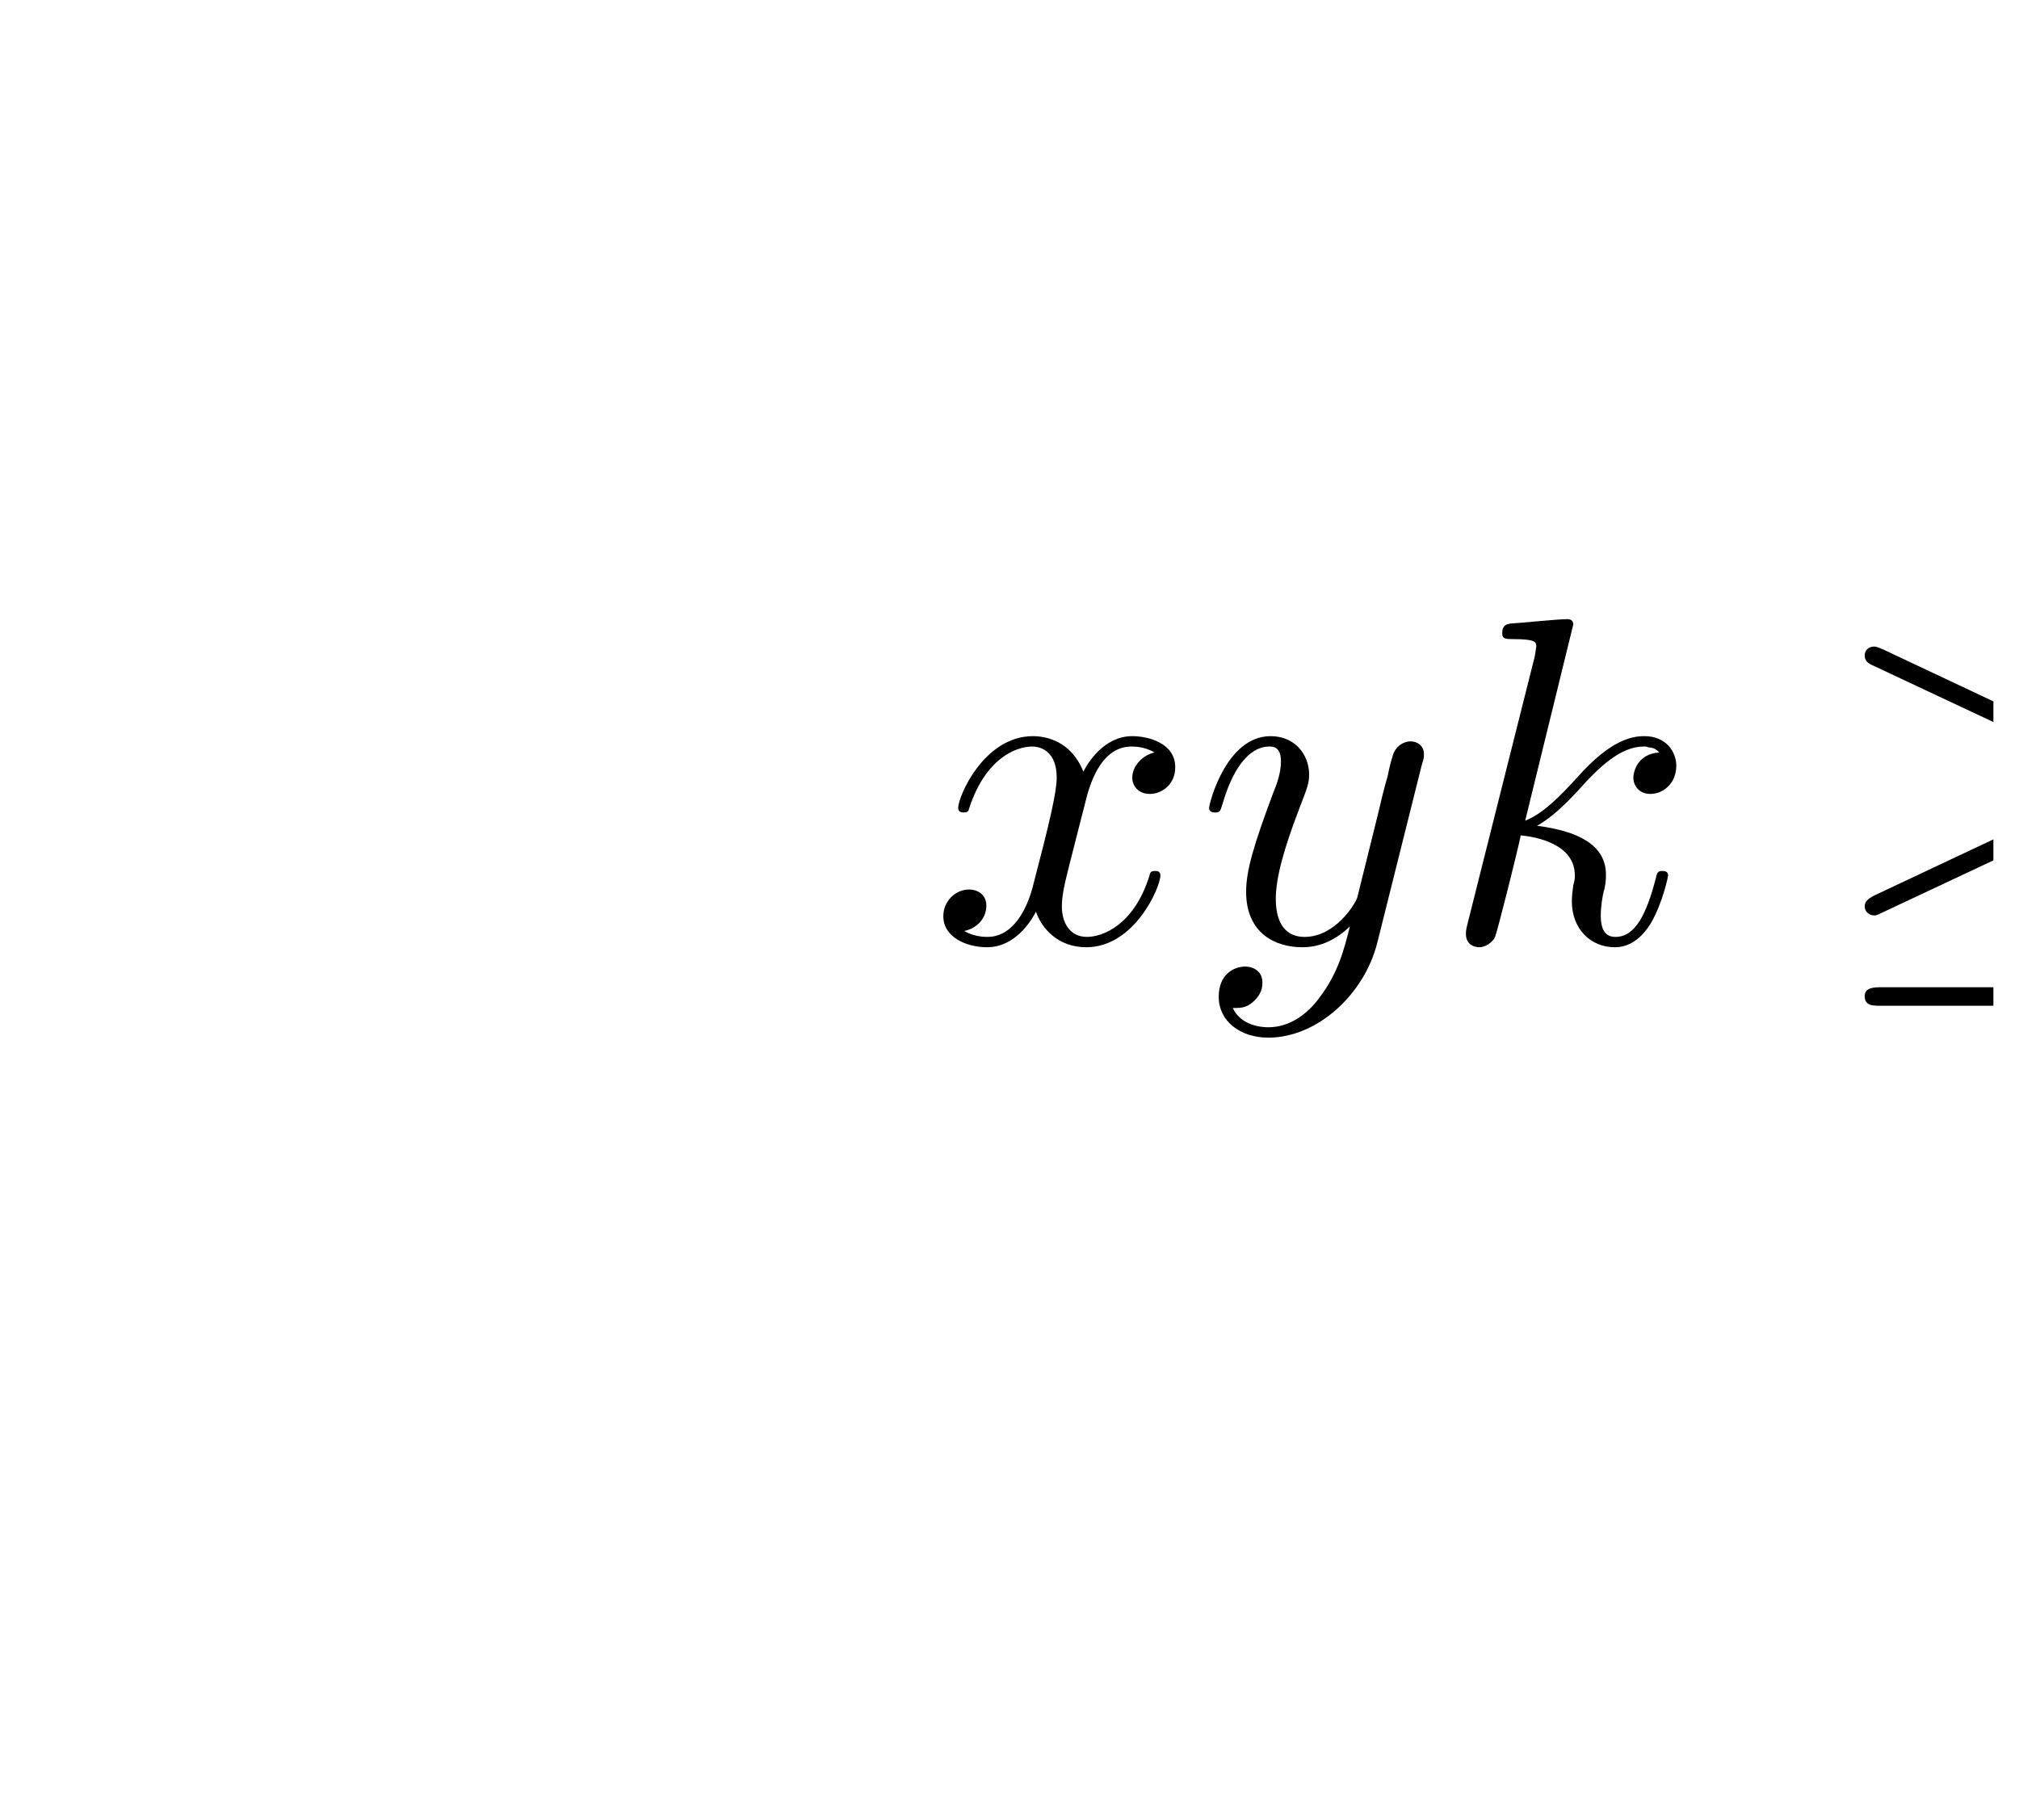
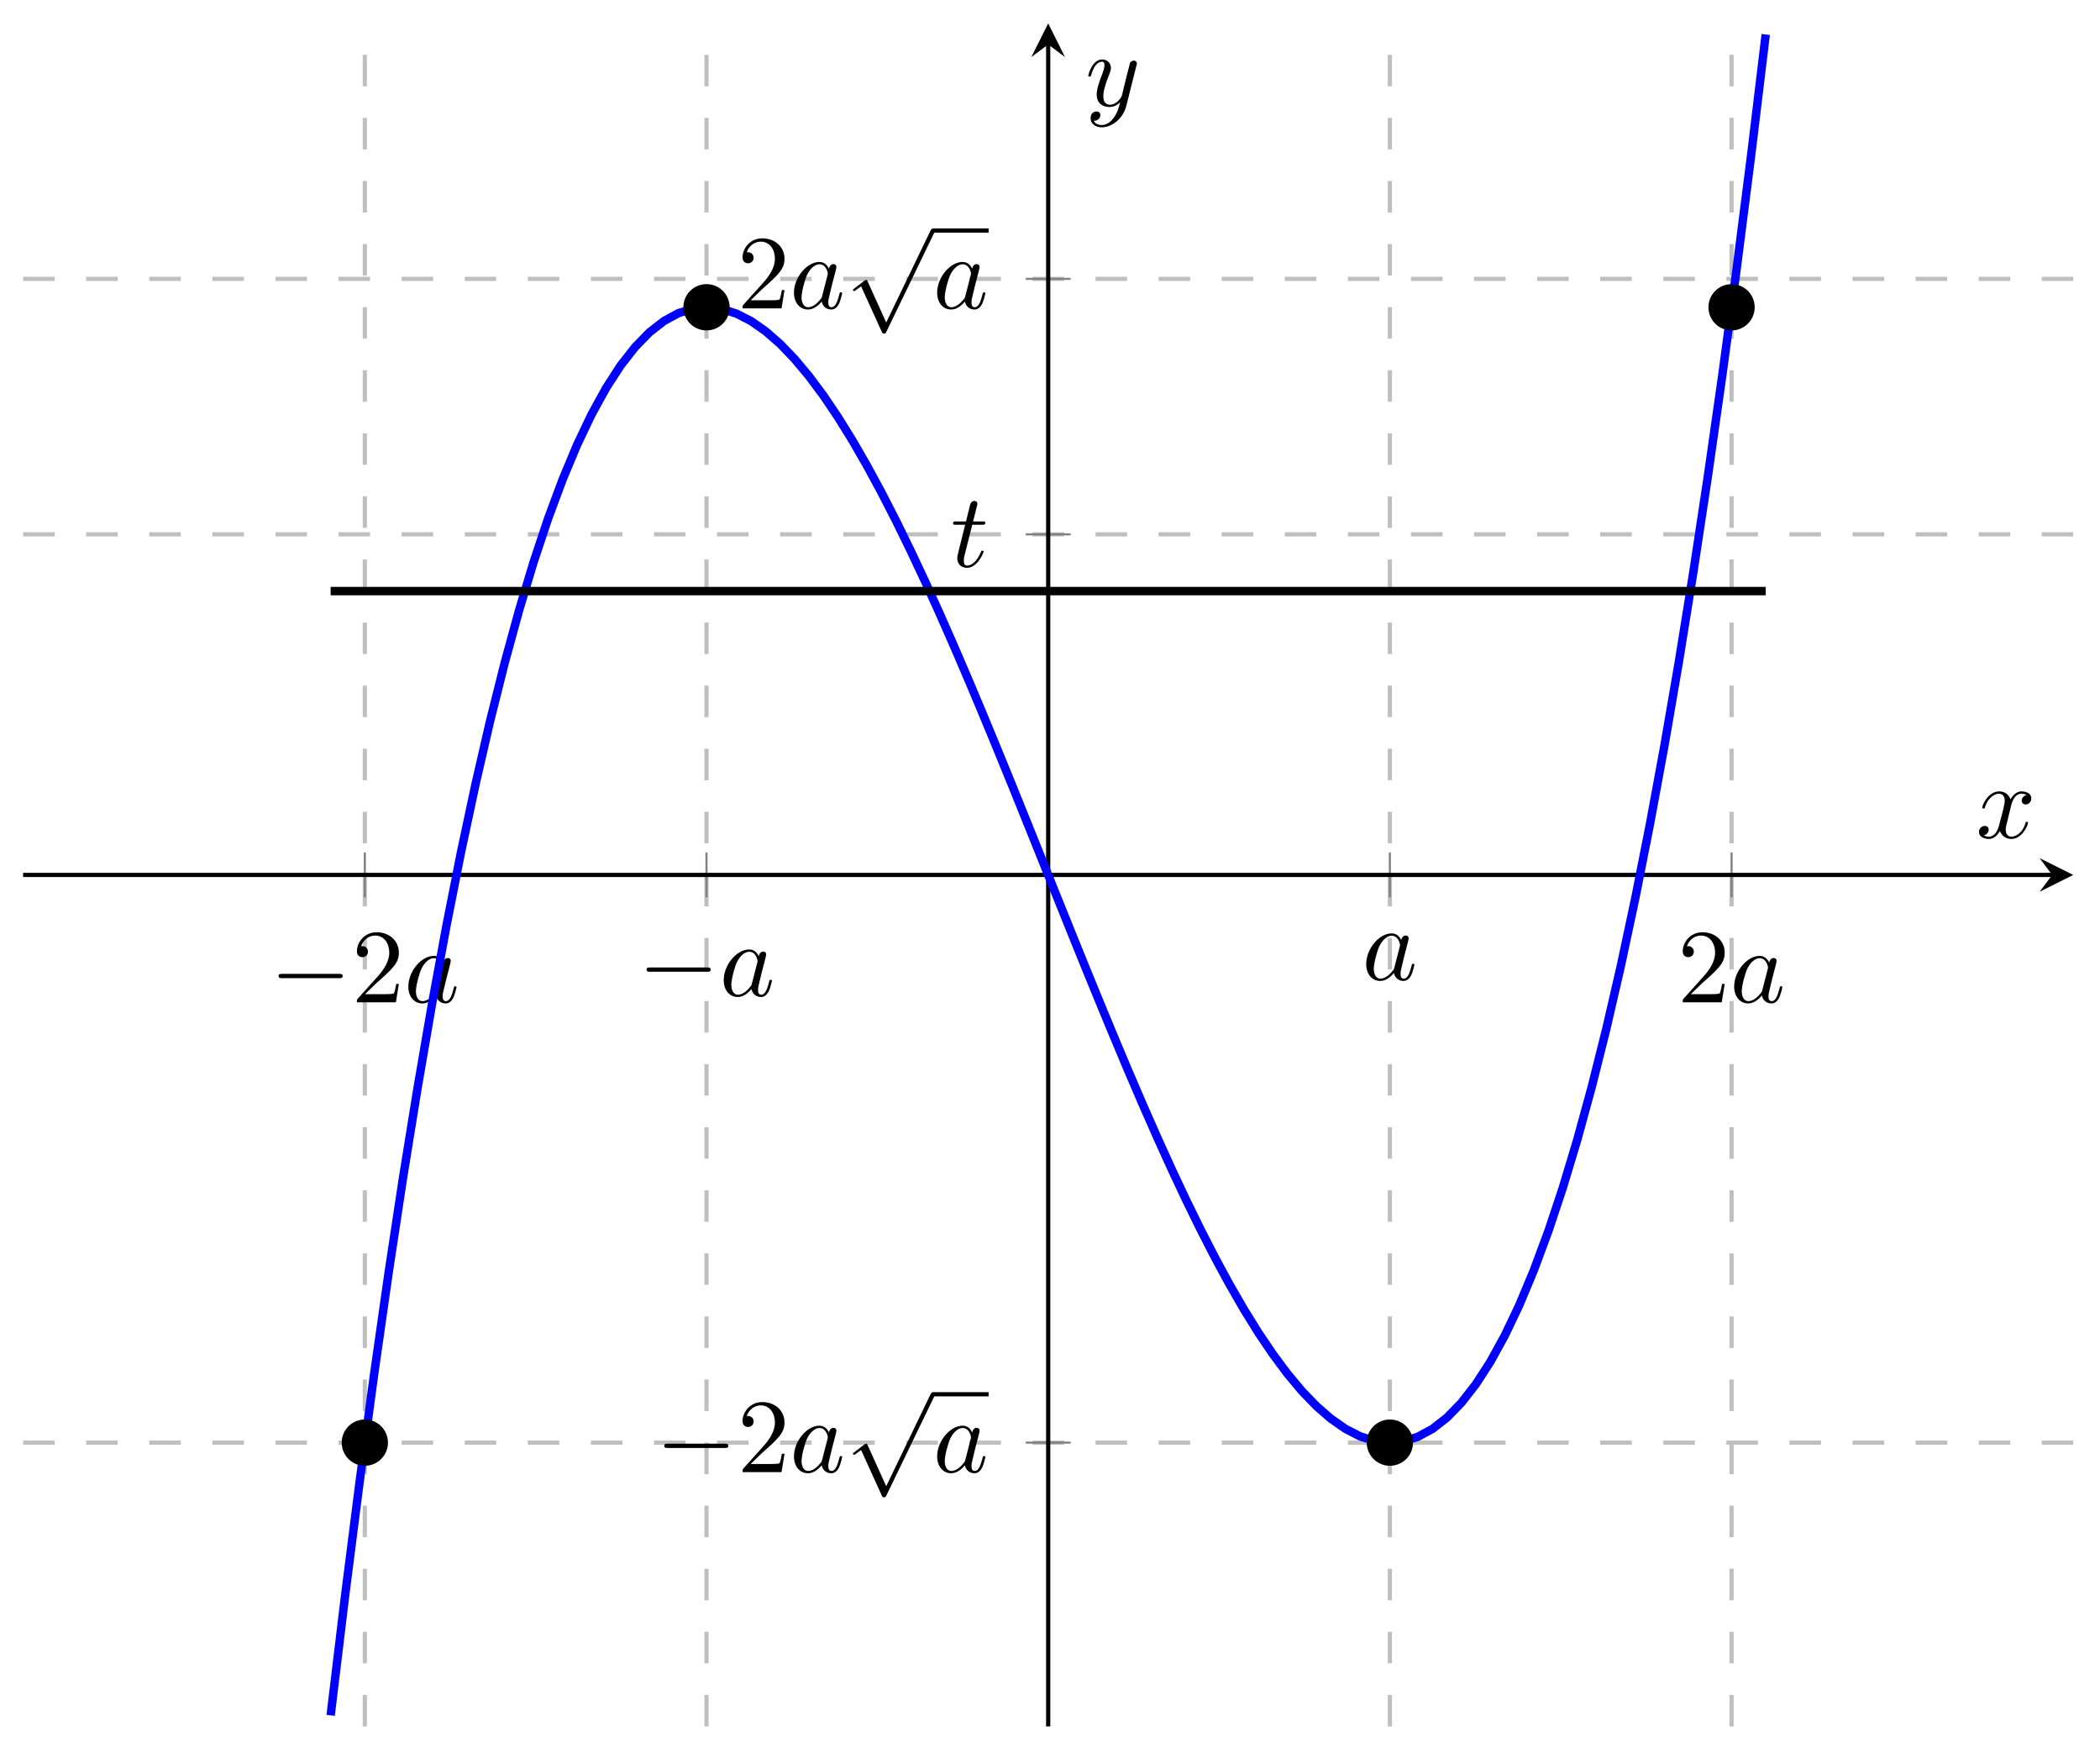
- <svg xmlns="http://www.w3.org/2000/svg" xmlns:xlink="http://www.w3.org/1999/xlink" width="42.583pt" height="38.388pt" viewBox="0 0 42.583 38.388">
+ <svg xmlns="http://www.w3.org/2000/svg" xmlns:xlink="http://www.w3.org/1999/xlink" width="198.653pt" height="165.772pt" viewBox="0 0 198.653 165.772">
  <defs>
    <g>
      <g id="glyph-0-0">
-         <path d="M 3.281 -2.969 C 3.344 -3.219 3.562 -4.125 4.25 -4.125 C 4.297 -4.125 4.531 -4.125 4.734 -4 C 4.469 -3.938 4.266 -3.703 4.266 -3.469 C 4.266 -3.312 4.375 -3.125 4.641 -3.125 C 4.859 -3.125 5.172 -3.297 5.172 -3.688 C 5.172 -4.203 4.594 -4.344 4.266 -4.344 C 3.688 -4.344 3.344 -3.812 3.234 -3.594 C 2.984 -4.234 2.453 -4.344 2.172 -4.344 C 1.141 -4.344 0.594 -3.078 0.594 -2.828 C 0.594 -2.734 0.688 -2.734 0.703 -2.734 C 0.781 -2.734 0.812 -2.75 0.828 -2.828 C 1.172 -3.875 1.812 -4.125 2.156 -4.125 C 2.328 -4.125 2.672 -4.031 2.672 -3.469 C 2.672 -3.156 2.516 -2.5 2.156 -1.125 C 1.984 -0.516 1.656 -0.109 1.219 -0.109 C 1.156 -0.109 0.938 -0.109 0.719 -0.234 C 0.969 -0.281 1.188 -0.484 1.188 -0.766 C 1.188 -1.031 0.969 -1.109 0.828 -1.109 C 0.531 -1.109 0.281 -0.859 0.281 -0.547 C 0.281 -0.094 0.781 0.109 1.203 0.109 C 1.859 0.109 2.203 -0.578 2.234 -0.641 C 2.359 -0.281 2.703 0.109 3.297 0.109 C 4.312 0.109 4.859 -1.156 4.859 -1.406 C 4.859 -1.5 4.781 -1.5 4.75 -1.5 C 4.656 -1.5 4.641 -1.469 4.625 -1.391 C 4.297 -0.344 3.625 -0.109 3.312 -0.109 C 2.938 -0.109 2.781 -0.422 2.781 -0.75 C 2.781 -0.969 2.828 -1.188 2.938 -1.625 Z M 3.281 -2.969 " />
+         <path d="M 6.547 -2.281 C 6.719 -2.281 6.891 -2.281 6.891 -2.484 C 6.891 -2.688 6.719 -2.688 6.547 -2.688 L 1.172 -2.688 C 1 -2.688 0.828 -2.688 0.828 -2.484 C 0.828 -2.281 1 -2.281 1.172 -2.281 Z M 6.547 -2.281 " />
      </g>
      <g id="glyph-0-1">
-         <path d="M 4.766 -3.734 C 4.812 -3.875 4.812 -3.891 4.812 -3.969 C 4.812 -4.141 4.672 -4.234 4.531 -4.234 C 4.422 -4.234 4.266 -4.172 4.188 -4.016 C 4.156 -3.969 4.078 -3.672 4.047 -3.5 C 3.969 -3.234 3.906 -2.969 3.844 -2.703 L 3.406 -0.938 C 3.359 -0.797 2.938 -0.109 2.297 -0.109 C 1.797 -0.109 1.688 -0.547 1.688 -0.906 C 1.688 -1.359 1.859 -1.969 2.188 -2.828 C 2.344 -3.234 2.391 -3.344 2.391 -3.531 C 2.391 -3.969 2.078 -4.344 1.578 -4.344 C 0.641 -4.344 0.281 -2.922 0.281 -2.828 C 0.281 -2.734 0.375 -2.734 0.406 -2.734 C 0.5 -2.734 0.516 -2.75 0.562 -2.906 C 0.828 -3.828 1.219 -4.125 1.547 -4.125 C 1.625 -4.125 1.797 -4.125 1.797 -3.812 C 1.797 -3.562 1.703 -3.312 1.625 -3.125 C 1.234 -2.078 1.062 -1.516 1.062 -1.062 C 1.062 -0.188 1.672 0.109 2.25 0.109 C 2.641 0.109 2.969 -0.062 3.25 -0.328 C 3.125 0.172 3 0.656 2.609 1.172 C 2.359 1.516 1.984 1.797 1.531 1.797 C 1.391 1.797 0.953 1.766 0.781 1.391 C 0.938 1.391 1.062 1.391 1.203 1.266 C 1.312 1.172 1.406 1.047 1.406 0.859 C 1.406 0.562 1.141 0.516 1.047 0.516 C 0.812 0.516 0.484 0.672 0.484 1.156 C 0.484 1.656 0.922 2.016 1.531 2.016 C 2.547 2.016 3.547 1.125 3.828 0.016 Z M 4.766 -3.734 " />
-       </g>
-       <g id="glyph-0-2">
-         <path d="M 2.812 -6.703 C 2.812 -6.719 2.812 -6.812 2.688 -6.812 C 2.469 -6.812 1.75 -6.734 1.484 -6.719 C 1.406 -6.703 1.312 -6.688 1.312 -6.516 C 1.312 -6.391 1.391 -6.391 1.547 -6.391 C 2.016 -6.391 2.031 -6.328 2.031 -6.234 L 2 -6.031 L 0.578 -0.375 C 0.547 -0.25 0.547 -0.219 0.547 -0.172 C 0.547 0.062 0.734 0.109 0.828 0.109 C 0.953 0.109 1.094 0.016 1.156 -0.094 C 1.203 -0.188 1.656 -2 1.703 -2.25 C 2.047 -2.219 2.844 -2.062 2.844 -1.406 C 2.844 -1.344 2.844 -1.312 2.812 -1.203 C 2.797 -1.094 2.781 -0.969 2.781 -0.859 C 2.781 -0.281 3.172 0.109 3.688 0.109 C 3.969 0.109 4.234 -0.047 4.453 -0.406 C 4.703 -0.844 4.812 -1.391 4.812 -1.406 C 4.812 -1.5 4.719 -1.5 4.688 -1.5 C 4.594 -1.5 4.578 -1.469 4.547 -1.328 C 4.359 -0.609 4.125 -0.109 3.703 -0.109 C 3.516 -0.109 3.391 -0.219 3.391 -0.562 C 3.391 -0.734 3.422 -0.969 3.469 -1.125 C 3.5 -1.281 3.5 -1.328 3.5 -1.422 C 3.5 -2.062 2.891 -2.344 2.047 -2.453 C 2.359 -2.625 2.672 -2.938 2.891 -3.172 C 3.359 -3.703 3.812 -4.125 4.297 -4.125 C 4.359 -4.125 4.359 -4.125 4.391 -4.109 C 4.5 -4.094 4.516 -4.094 4.594 -4.031 C 4.609 -4.016 4.609 -4.016 4.625 -4 C 4.156 -3.969 4.078 -3.578 4.078 -3.469 C 4.078 -3.312 4.188 -3.125 4.438 -3.125 C 4.703 -3.125 4.984 -3.344 4.984 -3.719 C 4.984 -4.016 4.766 -4.344 4.312 -4.344 C 4.047 -4.344 3.594 -4.266 2.891 -3.469 C 2.547 -3.094 2.172 -2.703 1.797 -2.562 Z M 2.812 -6.703 " />
+         <path d="M 3.859 8.5 L 2.109 4.625 C 2.047 4.469 2 4.469 1.969 4.469 C 1.953 4.469 1.906 4.469 1.797 4.547 L 0.859 5.266 C 0.719 5.359 0.719 5.391 0.719 5.422 C 0.719 5.469 0.75 5.531 0.828 5.531 C 0.891 5.531 1.047 5.391 1.156 5.312 C 1.219 5.266 1.375 5.156 1.484 5.078 L 3.438 9.375 C 3.516 9.547 3.562 9.547 3.641 9.547 C 3.797 9.547 3.828 9.484 3.891 9.344 L 8.406 0 C 8.484 -0.141 8.484 -0.172 8.484 -0.203 C 8.484 -0.297 8.391 -0.391 8.281 -0.391 C 8.203 -0.391 8.125 -0.344 8.047 -0.188 Z M 3.859 8.5 " />
      </g>
      <g id="glyph-1-0">
-         <path d="M 6.609 -3.172 C 6.75 -3.234 6.812 -3.312 6.812 -3.391 C 6.812 -3.5 6.766 -3.547 6.609 -3.625 L 1.203 -6.172 C 1.062 -6.234 1.031 -6.234 1.016 -6.234 C 0.891 -6.234 0.812 -6.156 0.812 -6.047 C 0.812 -5.922 0.891 -5.875 1 -5.828 L 6.156 -3.406 L 1.016 -0.984 C 0.828 -0.891 0.812 -0.812 0.812 -0.75 C 0.812 -0.641 0.906 -0.562 1.016 -0.562 C 1.047 -0.562 1.062 -0.562 1.188 -0.625 Z M 6.469 1.344 C 6.641 1.344 6.812 1.344 6.812 1.141 C 6.812 0.953 6.609 0.953 6.453 0.953 L 1.172 0.953 C 1.016 0.953 0.812 0.953 0.812 1.141 C 0.812 1.344 0.984 1.344 1.156 1.344 Z M 6.469 1.344 " />
+         <path d="M 1.266 -0.766 L 2.312 -1.781 C 3.859 -3.156 4.469 -3.703 4.469 -4.688 C 4.469 -5.828 3.562 -6.625 2.359 -6.625 C 1.234 -6.625 0.5 -5.703 0.5 -4.812 C 0.5 -4.266 1 -4.266 1.031 -4.266 C 1.188 -4.266 1.547 -4.375 1.547 -4.797 C 1.547 -5.047 1.359 -5.312 1.016 -5.312 C 0.938 -5.312 0.922 -5.312 0.891 -5.297 C 1.109 -5.938 1.656 -6.312 2.219 -6.312 C 3.125 -6.312 3.562 -5.5 3.562 -4.688 C 3.562 -3.891 3.062 -3.109 2.516 -2.5 L 0.609 -0.375 C 0.5 -0.266 0.5 -0.234 0.5 0 L 4.188 0 L 4.469 -1.734 L 4.219 -1.734 C 4.156 -1.438 4.094 -1 4 -0.844 C 3.922 -0.766 3.266 -0.766 3.047 -0.766 Z M 1.266 -0.766 " />
+       </g>
+       <g id="glyph-2-0">
+         <path d="M 3.703 -3.75 C 3.531 -4.125 3.234 -4.391 2.797 -4.391 C 1.625 -4.391 0.391 -2.938 0.391 -1.484 C 0.391 -0.547 0.938 0.109 1.719 0.109 C 1.922 0.109 2.422 0.062 3.016 -0.641 C 3.094 -0.219 3.438 0.109 3.922 0.109 C 4.266 0.109 4.484 -0.125 4.656 -0.438 C 4.812 -0.797 4.953 -1.406 4.953 -1.422 C 4.953 -1.516 4.859 -1.516 4.828 -1.516 C 4.734 -1.516 4.719 -1.484 4.688 -1.344 C 4.516 -0.703 4.344 -0.109 3.938 -0.109 C 3.672 -0.109 3.641 -0.375 3.641 -0.562 C 3.641 -0.781 3.656 -0.859 3.766 -1.297 C 3.875 -1.719 3.891 -1.812 3.984 -2.203 L 4.344 -3.594 C 4.406 -3.859 4.406 -3.891 4.406 -3.922 C 4.406 -4.094 4.297 -4.188 4.125 -4.188 C 3.891 -4.188 3.734 -3.969 3.703 -3.75 Z M 3.062 -1.188 C 3.016 -1 3.016 -0.984 2.859 -0.812 C 2.422 -0.266 2.016 -0.109 1.734 -0.109 C 1.25 -0.109 1.109 -0.656 1.109 -1.047 C 1.109 -1.547 1.422 -2.766 1.656 -3.219 C 1.953 -3.812 2.406 -4.172 2.797 -4.172 C 3.453 -4.172 3.594 -3.359 3.594 -3.297 C 3.594 -3.234 3.562 -3.188 3.562 -3.125 Z M 3.062 -1.188 " />
+       </g>
+       <g id="glyph-2-1">
+         <path d="M 2.047 -3.969 L 2.984 -3.969 C 3.188 -3.969 3.281 -3.969 3.281 -4.172 C 3.281 -4.281 3.188 -4.281 3 -4.281 L 2.125 -4.281 C 2.484 -5.688 2.531 -5.891 2.531 -5.953 C 2.531 -6.125 2.422 -6.219 2.25 -6.219 C 2.219 -6.219 1.938 -6.219 1.844 -5.859 L 1.453 -4.281 L 0.531 -4.281 C 0.328 -4.281 0.234 -4.281 0.234 -4.094 C 0.234 -3.969 0.312 -3.969 0.5 -3.969 L 1.375 -3.969 C 0.672 -1.156 0.625 -0.984 0.625 -0.812 C 0.625 -0.266 1 0.109 1.547 0.109 C 2.547 0.109 3.125 -1.344 3.125 -1.422 C 3.125 -1.516 3.047 -1.516 3 -1.516 C 2.906 -1.516 2.906 -1.484 2.859 -1.375 C 2.422 -0.344 1.891 -0.109 1.562 -0.109 C 1.344 -0.109 1.25 -0.234 1.25 -0.562 C 1.25 -0.812 1.266 -0.875 1.312 -1.047 Z M 2.047 -3.969 " />
+       </g>
+       <g id="glyph-2-2">
+         <path d="M 3.312 -3 C 3.375 -3.266 3.609 -4.172 4.297 -4.172 C 4.359 -4.172 4.594 -4.172 4.797 -4.047 C 4.516 -4 4.328 -3.75 4.328 -3.516 C 4.328 -3.344 4.438 -3.156 4.703 -3.156 C 4.922 -3.156 5.234 -3.344 5.234 -3.734 C 5.234 -4.25 4.656 -4.391 4.312 -4.391 C 3.734 -4.391 3.391 -3.859 3.266 -3.641 C 3.016 -4.297 2.484 -4.391 2.203 -4.391 C 1.156 -4.391 0.594 -3.109 0.594 -2.859 C 0.594 -2.766 0.703 -2.766 0.719 -2.766 C 0.797 -2.766 0.828 -2.781 0.844 -2.875 C 1.188 -3.922 1.844 -4.172 2.172 -4.172 C 2.359 -4.172 2.719 -4.078 2.719 -3.516 C 2.719 -3.203 2.547 -2.531 2.172 -1.141 C 2.016 -0.531 1.672 -0.109 1.234 -0.109 C 1.172 -0.109 0.938 -0.109 0.734 -0.234 C 0.984 -0.281 1.203 -0.5 1.203 -0.781 C 1.203 -1.047 0.984 -1.125 0.828 -1.125 C 0.531 -1.125 0.281 -0.859 0.281 -0.547 C 0.281 -0.094 0.781 0.109 1.219 0.109 C 1.875 0.109 2.234 -0.594 2.266 -0.641 C 2.391 -0.281 2.75 0.109 3.344 0.109 C 4.359 0.109 4.922 -1.172 4.922 -1.422 C 4.922 -1.516 4.844 -1.516 4.812 -1.516 C 4.719 -1.516 4.703 -1.484 4.688 -1.406 C 4.359 -0.344 3.672 -0.109 3.359 -0.109 C 2.969 -0.109 2.812 -0.422 2.812 -0.766 C 2.812 -0.984 2.875 -1.203 2.984 -1.641 Z M 3.312 -3 " />
+       </g>
+       <g id="glyph-2-3">
+         <path d="M 4.828 -3.781 C 4.875 -3.922 4.875 -3.938 4.875 -4.016 C 4.875 -4.188 4.734 -4.281 4.578 -4.281 C 4.484 -4.281 4.328 -4.219 4.234 -4.078 C 4.219 -4.031 4.141 -3.719 4.094 -3.531 C 4.031 -3.281 3.953 -3.016 3.891 -2.75 L 3.453 -0.953 C 3.406 -0.812 2.984 -0.109 2.328 -0.109 C 1.812 -0.109 1.703 -0.547 1.703 -0.922 C 1.703 -1.375 1.875 -1.984 2.219 -2.859 C 2.375 -3.266 2.422 -3.375 2.422 -3.578 C 2.422 -4.031 2.094 -4.391 1.594 -4.391 C 0.656 -4.391 0.281 -2.953 0.281 -2.859 C 0.281 -2.766 0.391 -2.766 0.406 -2.766 C 0.5 -2.766 0.516 -2.781 0.562 -2.938 C 0.828 -3.875 1.234 -4.172 1.562 -4.172 C 1.656 -4.172 1.812 -4.172 1.812 -3.859 C 1.812 -3.609 1.719 -3.344 1.656 -3.156 C 1.25 -2.109 1.078 -1.547 1.078 -1.078 C 1.078 -0.188 1.703 0.109 2.281 0.109 C 2.672 0.109 3.016 -0.062 3.297 -0.344 C 3.156 0.172 3.047 0.672 2.641 1.188 C 2.391 1.531 2 1.812 1.547 1.812 C 1.406 1.812 0.969 1.781 0.797 1.406 C 0.953 1.406 1.078 1.406 1.219 1.281 C 1.328 1.188 1.422 1.062 1.422 0.875 C 1.422 0.562 1.156 0.531 1.047 0.531 C 0.828 0.531 0.5 0.688 0.5 1.172 C 0.5 1.672 0.938 2.031 1.547 2.031 C 2.578 2.031 3.594 1.141 3.875 0.016 Z M 4.828 -3.781 " />
      </g>
    </g>
    <clipPath id="clip-0">
-       <path clip-rule="nonzero" d="M 39 13 L 42.043 13 L 42.043 22 L 39 22 Z M 39 13 " />
+       <path clip-rule="nonzero" d="M 20 0.031 L 179 0.031 L 179 165.512 L 20 165.512 Z M 20 0.031 " />
    </clipPath>
  </defs>
+   <path fill="none" stroke-width="0.399" stroke-linecap="butt" stroke-linejoin="miter" stroke="rgb(75%, 75%, 75%)" stroke-opacity="1" stroke-dasharray="2.989 2.989" stroke-miterlimit="10" d="M 32.38 0.001 L 32.38 161.392 M 64.757 0.001 L 64.757 161.392 M 129.514 0.001 L 129.514 161.392 M 161.895 0.001 L 161.895 161.392 " transform="matrix(0.998256, 0, 0, -0.998256, 2.188178, 163.3255)" />
+   <path fill="none" stroke-width="0.399" stroke-linecap="butt" stroke-linejoin="miter" stroke="rgb(75%, 75%, 75%)" stroke-opacity="1" stroke-dasharray="2.989 2.989" stroke-miterlimit="10" d="M -0.001 26.9 L 194.272 26.9 M -0.001 112.972 L 194.272 112.972 M -0.001 137.182 L 194.272 137.182 " transform="matrix(0.998256, 0, 0, -0.998256, 2.188178, 163.3255)" />
+   <path fill="none" stroke-width="0.199" stroke-linecap="butt" stroke-linejoin="miter" stroke="rgb(50%, 50%, 50%)" stroke-opacity="1" stroke-miterlimit="10" d="M 32.38 78.568 L 32.38 82.821 M 64.757 78.568 L 64.757 82.821 M 129.514 78.568 L 129.514 82.821 M 161.895 78.568 L 161.895 82.821 " transform="matrix(0.998256, 0, 0, -0.998256, 2.188178, 163.3255)" />
+   <path fill="none" stroke-width="0.199" stroke-linecap="butt" stroke-linejoin="miter" stroke="rgb(50%, 50%, 50%)" stroke-opacity="1" stroke-miterlimit="10" d="M 95.009 26.9 L 99.262 26.9 M 95.009 112.972 L 99.262 112.972 M 95.009 137.182 L 99.262 137.182 " transform="matrix(0.998256, 0, 0, -0.998256, 2.188178, 163.3255)" />
+   <path fill="none" stroke-width="0.399" stroke-linecap="butt" stroke-linejoin="miter" stroke="rgb(0%, 0%, 0%)" stroke-opacity="1" stroke-miterlimit="10" d="M -0.001 80.697 L 192.28 80.697 " transform="matrix(0.998256, 0, 0, -0.998256, 2.188178, 163.3255)" />
+   <path fill-rule="nonzero" fill="rgb(0%, 0%, 0%)" fill-opacity="1" d="M 196.121 82.77 L 192.938 81.18 L 194.133 82.77 L 192.938 84.363 " />
+   <path fill="none" stroke-width="0.399" stroke-linecap="butt" stroke-linejoin="miter" stroke="rgb(0%, 0%, 0%)" stroke-opacity="1" stroke-miterlimit="10" d="M 97.137 0.001 L 97.137 159.396 " transform="matrix(0.998256, 0, 0, -0.998256, 2.188178, 163.3255)" />
+   <path fill-rule="nonzero" fill="rgb(0%, 0%, 0%)" fill-opacity="1" d="M 99.156 2.215 L 97.562 5.398 L 99.156 4.207 L 100.746 5.398 " />
  <g fill="rgb(0%, 0%, 0%)" fill-opacity="1">
-     <use xlink:href="#glyph-0-0" x="19.615" y="19.873" />
-     <use xlink:href="#glyph-0-1" x="25.22" y="19.873" />
+     <use xlink:href="#glyph-0-0" x="25.527" y="94.817" />
  </g>
  <g fill="rgb(0%, 0%, 0%)" fill-opacity="1">
-     <use xlink:href="#glyph-0-2" x="30.371" y="19.873" />
+     <use xlink:href="#glyph-1-0" x="33.263" y="94.817" />
+   </g>
+   <g fill="rgb(0%, 0%, 0%)" fill-opacity="1">
+     <use xlink:href="#glyph-2-0" x="38.235" y="94.817" />
+   </g>
+   <g fill="rgb(0%, 0%, 0%)" fill-opacity="1">
+     <use xlink:href="#glyph-0-0" x="60.336" y="94.209" />
+   </g>
+   <g fill="rgb(0%, 0%, 0%)" fill-opacity="1">
+     <use xlink:href="#glyph-2-0" x="68.071" y="94.209" />
+   </g>
+   <g fill="rgb(0%, 0%, 0%)" fill-opacity="1">
+     <use xlink:href="#glyph-2-0" x="128.847" y="92.69" />
+   </g>
+   <g fill="rgb(0%, 0%, 0%)" fill-opacity="1">
+     <use xlink:href="#glyph-1-0" x="158.682" y="94.817" />
+   </g>
+   <g fill="rgb(0%, 0%, 0%)" fill-opacity="1">
+     <use xlink:href="#glyph-2-0" x="163.655" y="94.817" />
+   </g>
+   <g fill="rgb(0%, 0%, 0%)" fill-opacity="1">
+     <use xlink:href="#glyph-0-0" x="62.008" y="139.262" />
+   </g>
+   <g fill="rgb(0%, 0%, 0%)" fill-opacity="1">
+     <use xlink:href="#glyph-1-0" x="69.743" y="139.262" />
+   </g>
+   <g fill="rgb(0%, 0%, 0%)" fill-opacity="1">
+     <use xlink:href="#glyph-2-0" x="74.715" y="139.262" />
+   </g>
+   <g fill="rgb(0%, 0%, 0%)" fill-opacity="1">
+     <use xlink:href="#glyph-0-1" x="79.973" y="132.099" />
+   </g>
+   <path fill="none" stroke-width="0.398" stroke-linecap="butt" stroke-linejoin="miter" stroke="rgb(0%, 0%, 0%)" stroke-opacity="1" stroke-miterlimit="10" d="M 0.001 0.001 L 5.268 0.001 " transform="matrix(0.998256, 0, 0, -0.998256, 88.26083, 131.8994)" />
+   <g fill="rgb(0%, 0%, 0%)" fill-opacity="1">
+     <use xlink:href="#glyph-2-0" x="88.261" y="139.262" />
+   </g>
+   <g fill="rgb(0%, 0%, 0%)" fill-opacity="1">
+     <use xlink:href="#glyph-2-1" x="89.926" y="53.609" />
+   </g>
+   <g fill="rgb(0%, 0%, 0%)" fill-opacity="1">
+     <use xlink:href="#glyph-1-0" x="69.743" y="29.172" />
+   </g>
+   <g fill="rgb(0%, 0%, 0%)" fill-opacity="1">
+     <use xlink:href="#glyph-2-0" x="74.715" y="29.172" />
+   </g>
+   <g fill="rgb(0%, 0%, 0%)" fill-opacity="1">
+     <use xlink:href="#glyph-0-1" x="79.973" y="22.009" />
+   </g>
+   <path fill="none" stroke-width="0.398" stroke-linecap="butt" stroke-linejoin="miter" stroke="rgb(0%, 0%, 0%)" stroke-opacity="1" stroke-miterlimit="10" d="M 0.001 0.001 L 5.268 0.001 " transform="matrix(0.998256, 0, 0, -0.998256, 88.26083, 21.80969)" />
+   <g fill="rgb(0%, 0%, 0%)" fill-opacity="1">
+     <use xlink:href="#glyph-2-0" x="88.261" y="29.172" />
  </g>
  <g clip-path="url(#clip-0)">
-     <g fill="rgb(0%, 0%, 0%)" fill-opacity="1">
-       <use xlink:href="#glyph-1-0" x="38.517" y="19.873" />
-     </g>
+     <path fill="none" stroke-width="0.797" stroke-linecap="butt" stroke-linejoin="miter" stroke="rgb(0%, 0%, 100%)" stroke-opacity="1" stroke-miterlimit="10" d="M 29.14 1.05 L 30.513 12.421 L 31.887 23.194 L 33.26 33.38 L 34.634 42.998 L 36.007 52.049 L 37.385 60.556 L 38.758 68.527 L 40.132 75.974 L 41.505 82.908 L 42.879 89.341 L 44.252 95.292 L 45.626 100.767 L 46.999 105.779 L 48.373 110.342 L 49.746 114.466 L 51.12 118.164 L 52.493 121.451 L 53.867 124.339 L 55.24 126.836 L 56.614 128.961 L 57.987 130.717 L 59.361 132.126 L 60.734 133.194 L 62.108 133.938 L 63.481 134.364 L 64.855 134.494 L 66.228 134.329 L 67.602 133.887 L 68.979 133.183 L 70.352 132.224 L 71.726 131.027 L 73.099 129.598 L 74.473 127.955 L 75.846 126.112 L 77.22 124.073 L 78.593 121.858 L 79.967 119.475 L 81.34 116.94 L 82.714 114.263 L 84.087 111.457 L 85.461 108.534 L 86.834 105.506 L 88.208 102.383 L 89.581 99.182 L 90.955 95.915 L 92.328 92.589 L 93.702 89.223 L 95.075 85.823 L 96.449 82.407 L 97.822 78.983 L 99.196 75.567 L 100.569 72.17 L 101.947 68.801 L 103.32 65.479 L 104.694 62.207 L 106.067 59.007 L 107.441 55.888 L 108.814 52.859 L 110.188 49.932 L 111.561 47.126 L 112.935 44.45 L 114.308 41.914 L 115.682 39.531 L 117.055 37.316 L 118.428 35.282 L 119.802 33.435 L 121.175 31.791 L 122.549 30.367 L 123.922 29.169 L 125.296 28.211 L 126.669 27.502 L 128.043 27.064 L 129.416 26.9 L 130.79 27.025 L 132.163 27.451 L 133.541 28.195 L 134.914 29.263 L 136.288 30.672 L 137.661 32.433 L 139.035 34.554 L 140.408 37.05 L 141.782 39.938 L 143.155 43.225 L 144.529 46.927 L 145.902 51.051 L 147.276 55.614 L 148.649 60.627 L 150.023 66.101 L 151.396 72.049 L 152.77 78.486 L 154.143 85.42 L 155.517 92.866 L 156.89 100.833 L 158.264 109.34 L 159.637 118.395 L 161.011 128.01 L 162.384 138.199 L 163.758 148.972 L 165.131 160.343 " transform="matrix(0.998256, 0, 0, -0.998256, 2.188178, 163.3255)" />
+   </g>
+   <path fill="none" stroke-width="0.797" stroke-linecap="butt" stroke-linejoin="miter" stroke="rgb(0%, 0%, 0%)" stroke-opacity="1" stroke-miterlimit="10" d="M 29.14 107.595 L 165.131 107.595 " transform="matrix(0.998256, 0, 0, -0.998256, 2.188178, 163.3255)" />
+   <path fill-rule="nonzero" fill="rgb(0%, 0%, 0%)" fill-opacity="1" stroke-width="0.399" stroke-linecap="butt" stroke-linejoin="miter" stroke="rgb(0%, 0%, 0%)" stroke-opacity="1" stroke-miterlimit="10" d="M 131.51 26.9 C 131.51 27.999 130.618 28.891 129.514 28.891 C 128.415 28.891 127.522 27.999 127.522 26.9 C 127.522 25.796 128.415 24.904 129.514 24.904 C 130.618 24.904 131.51 25.796 131.51 26.9 Z M 131.51 26.9 " transform="matrix(0.998256, 0, 0, -0.998256, 2.188178, 163.3255)" />
+   <path fill-rule="nonzero" fill="rgb(0%, 0%, 0%)" fill-opacity="1" stroke-width="0.399" stroke-linecap="butt" stroke-linejoin="miter" stroke="rgb(0%, 0%, 0%)" stroke-opacity="1" stroke-miterlimit="10" d="M 66.752 134.494 C 66.752 135.593 65.86 136.485 64.757 136.485 C 63.657 136.485 62.765 135.593 62.765 134.494 C 62.765 133.39 63.657 132.498 64.757 132.498 C 65.86 132.498 66.752 133.39 66.752 134.494 Z M 66.752 134.494 " transform="matrix(0.998256, 0, 0, -0.998256, 2.188178, 163.3255)" />
+   <path fill-rule="nonzero" fill="rgb(0%, 0%, 0%)" fill-opacity="1" stroke-width="0.399" stroke-linecap="butt" stroke-linejoin="miter" stroke="rgb(0%, 0%, 0%)" stroke-opacity="1" stroke-miterlimit="10" d="M 163.887 134.494 C 163.887 135.593 162.994 136.485 161.895 136.485 C 160.795 136.485 159.903 135.593 159.903 134.494 C 159.903 133.39 160.795 132.498 161.895 132.498 C 162.994 132.498 163.887 133.39 163.887 134.494 Z M 163.887 134.494 " transform="matrix(0.998256, 0, 0, -0.998256, 2.188178, 163.3255)" />
+   <path fill-rule="nonzero" fill="rgb(0%, 0%, 0%)" fill-opacity="1" stroke-width="0.399" stroke-linecap="butt" stroke-linejoin="miter" stroke="rgb(0%, 0%, 0%)" stroke-opacity="1" stroke-miterlimit="10" d="M 34.372 26.9 C 34.372 27.999 33.48 28.891 32.38 28.891 C 31.28 28.891 30.388 27.999 30.388 26.9 C 30.388 25.796 31.28 24.904 32.38 24.904 C 33.48 24.904 34.372 25.796 34.372 26.9 Z M 34.372 26.9 " transform="matrix(0.998256, 0, 0, -0.998256, 2.188178, 163.3255)" />
+   <g fill="rgb(0%, 0%, 0%)" fill-opacity="1">
+     <use xlink:href="#glyph-2-2" x="186.921" y="79.258" />
+   </g>
+   <g fill="rgb(0%, 0%, 0%)" fill-opacity="1">
+     <use xlink:href="#glyph-2-3" x="102.667" y="10.014" />
  </g>
</svg>
